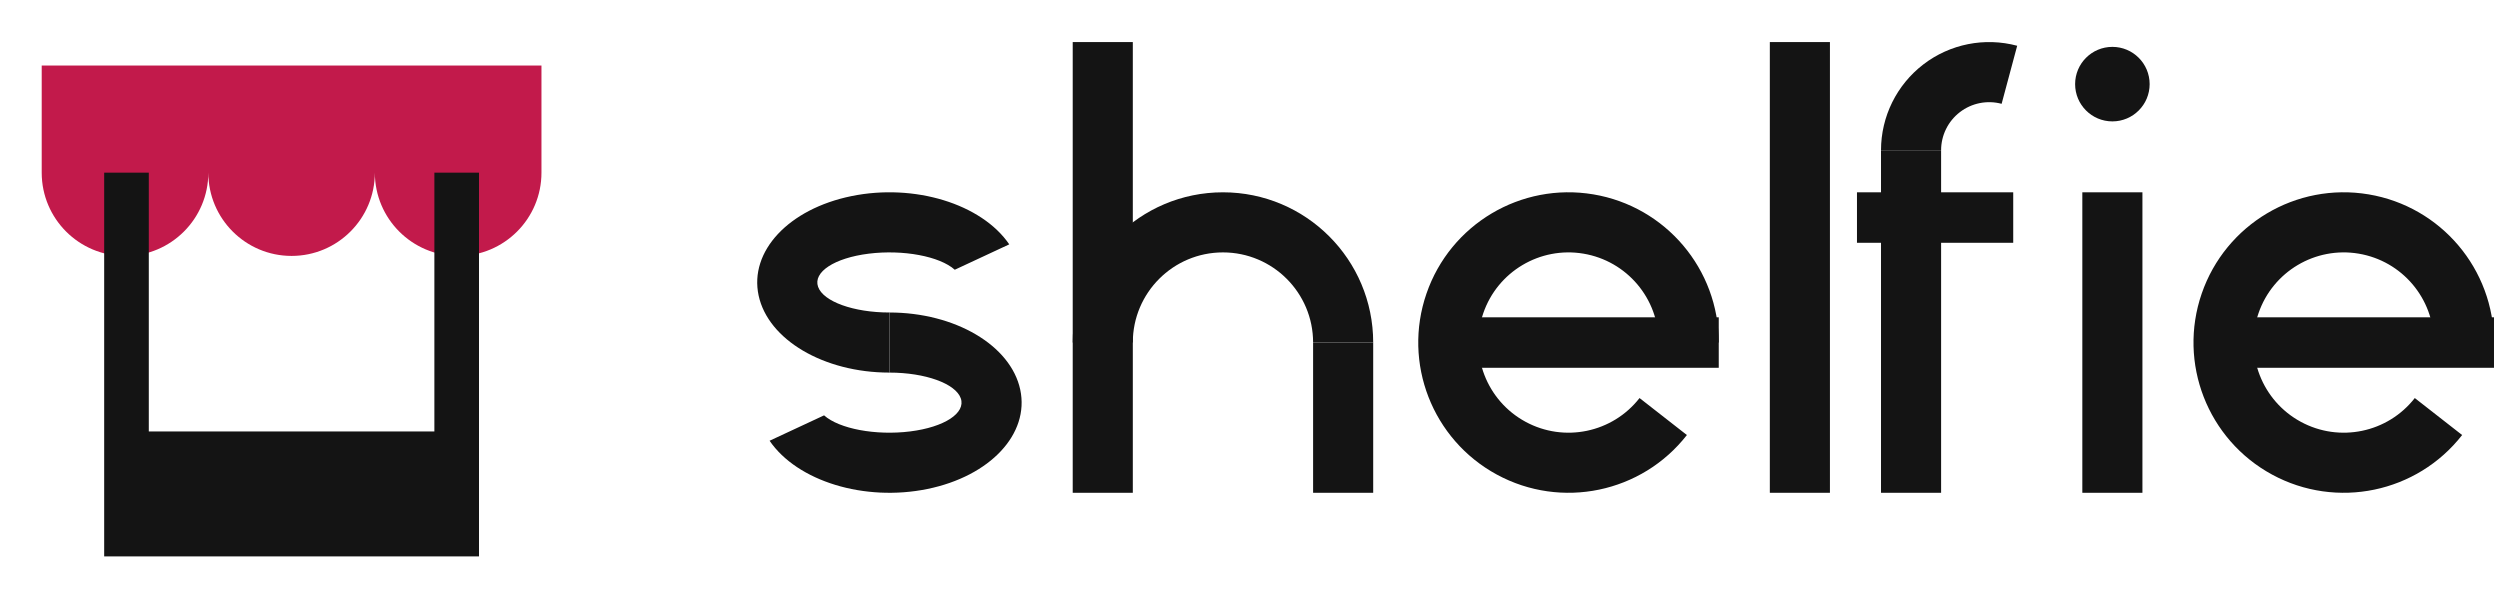
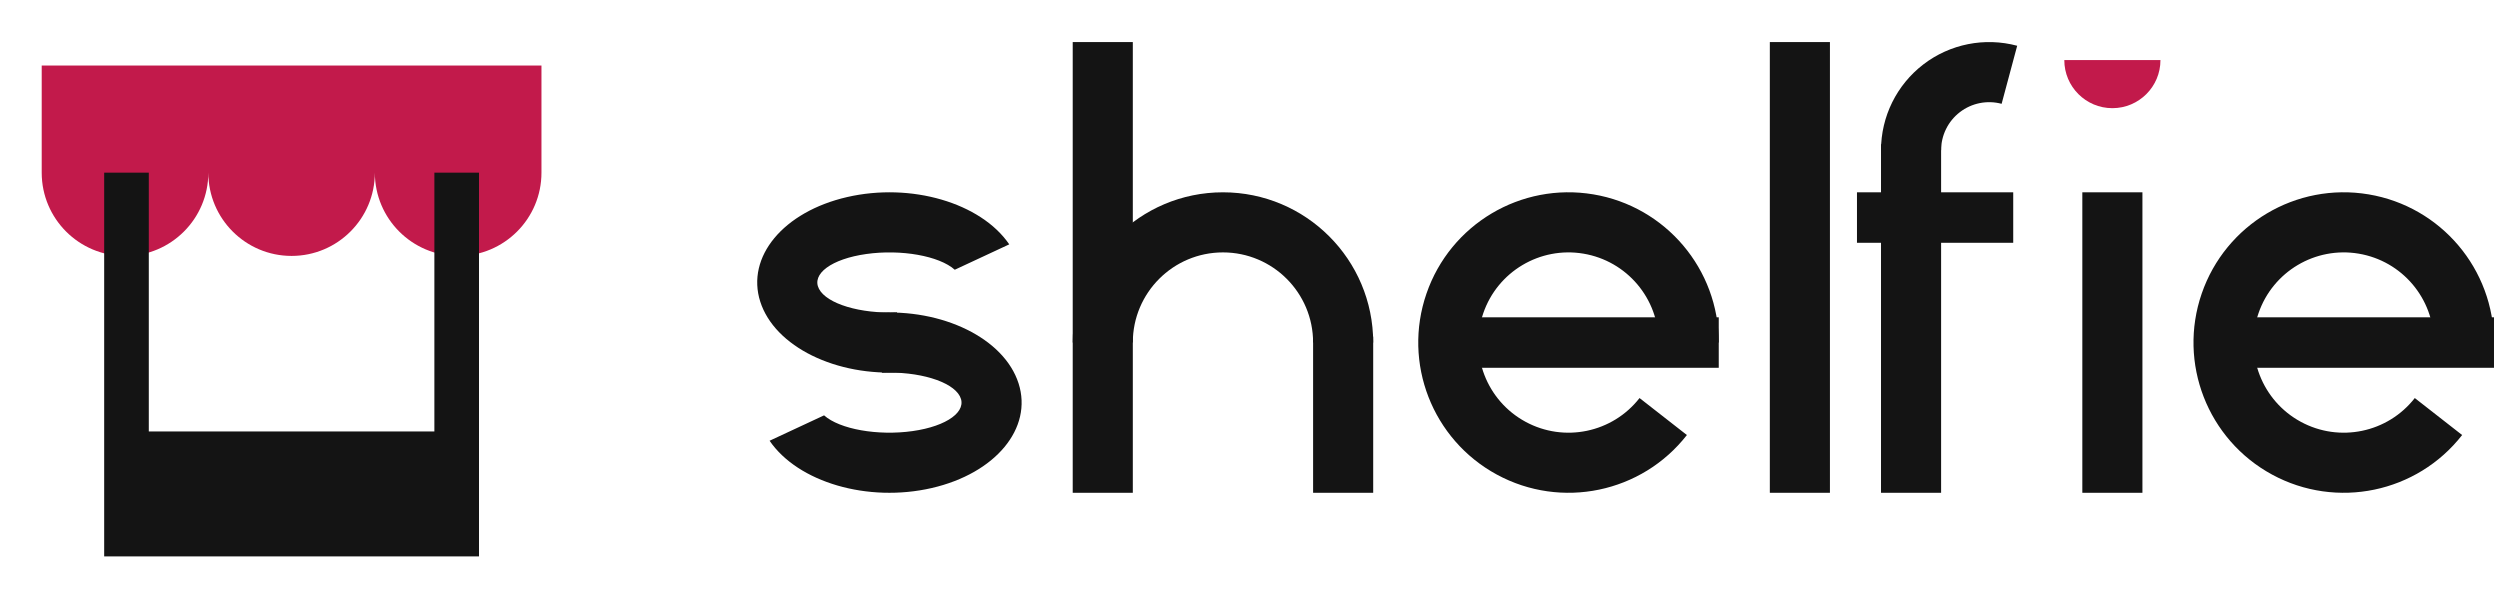
<svg xmlns="http://www.w3.org/2000/svg" viewBox="-2 -164 832 196">
  <g transform="translate(0 -160) scale(2.97)">
    <path fill="#c21a4b" d="M4 6H60V18A9.33 9.33 0 0 1 41.33 18A9.33 9.33 0 0 1 22.67 18A9.33 9.33 0 0 1 4 18Z" />
    <path fill="#141414" fill-rule="evenodd" d="M11 18H53V61H11Z M16 18V47H48V18Z" />
  </g>
  <g transform="translate(250 0)">
-     <path fill="#141414" d="M44 -40A44 30 0 1 1 83.88 -82.68L65.75 -74.23A24 10 0 1 0 44 -60z" />
-     <path fill="#141414" d="M44 -60A44 30 0 1 1 4.12 -17.32L22.25 -25.77A24 10 0 1 0 44 -40z" />
+     <path fill="#141414" d="M48.6 -40.16A44 30 0 1 1 83.88 -82.68L65.75 -74.23A24 10 0 1 0 46.51 -60.05z" />
+     <path fill="#141414" d="M39.4 -59.84A44 30 0 1 1 4.12 -17.32L22.25 -25.77A24 10 0 1 0 41.49 -39.95z" />
    <path fill="#141414" d="M105 -150h20v150h-20z" />
    <path fill="#141414" d="M105 -50A50 50 0 0 1 205 -50L185 -50A30 30 0 0 0 125 -50z" />
-     <path fill="#141414" d="M185 -50h20v50h-20z" />
+     <path fill="#141414" d="M185 -52h20v52h-20z" />
    <path fill="#141414" d="M309.4 -19.22A50 50 0 1 1 320 -50L300 -50A30 30 0 1 0 293.64 -31.53z" />
    <path fill="#141414" d="M230 -58.4h90v16.8h-90z" />
    <path fill="#141414" d="M337 -150h20v150h-20z" />
-     <path fill="#141414" d="M374 -114h20v114h-20z" />
+     <path fill="#141414" d="M374 -116h20v116h-20z" />
    <path fill="#141414" d="M374 -114A36 36 0 0 1 419.32 -148.77L414.14 -129.45A16 16 0 0 0 394 -114z" />
    <path fill="#141414" d="M366 -100h52v16.8h-52z" />
    <path fill="#141414" d="M441 -100h20v100h-20z" />
-     <path fill="#141414" d="M438.6 -136a12.4 12.4 0 1 0 24.8 0a12.4 12.4 0 1 0 -24.8 0z" />
    <path fill="#141414" d="M567.4 -19.22A50 50 0 1 1 578 -50L558 -50A30 30 0 1 0 551.64 -31.53z" />
    <path fill="#141414" d="M488 -58.4h90v16.8h-90z" />
+     <path fill="#c21a4b" d="M435 -144h32a16 16 0 0 1 -32 0z" />
  </g>
</svg>
